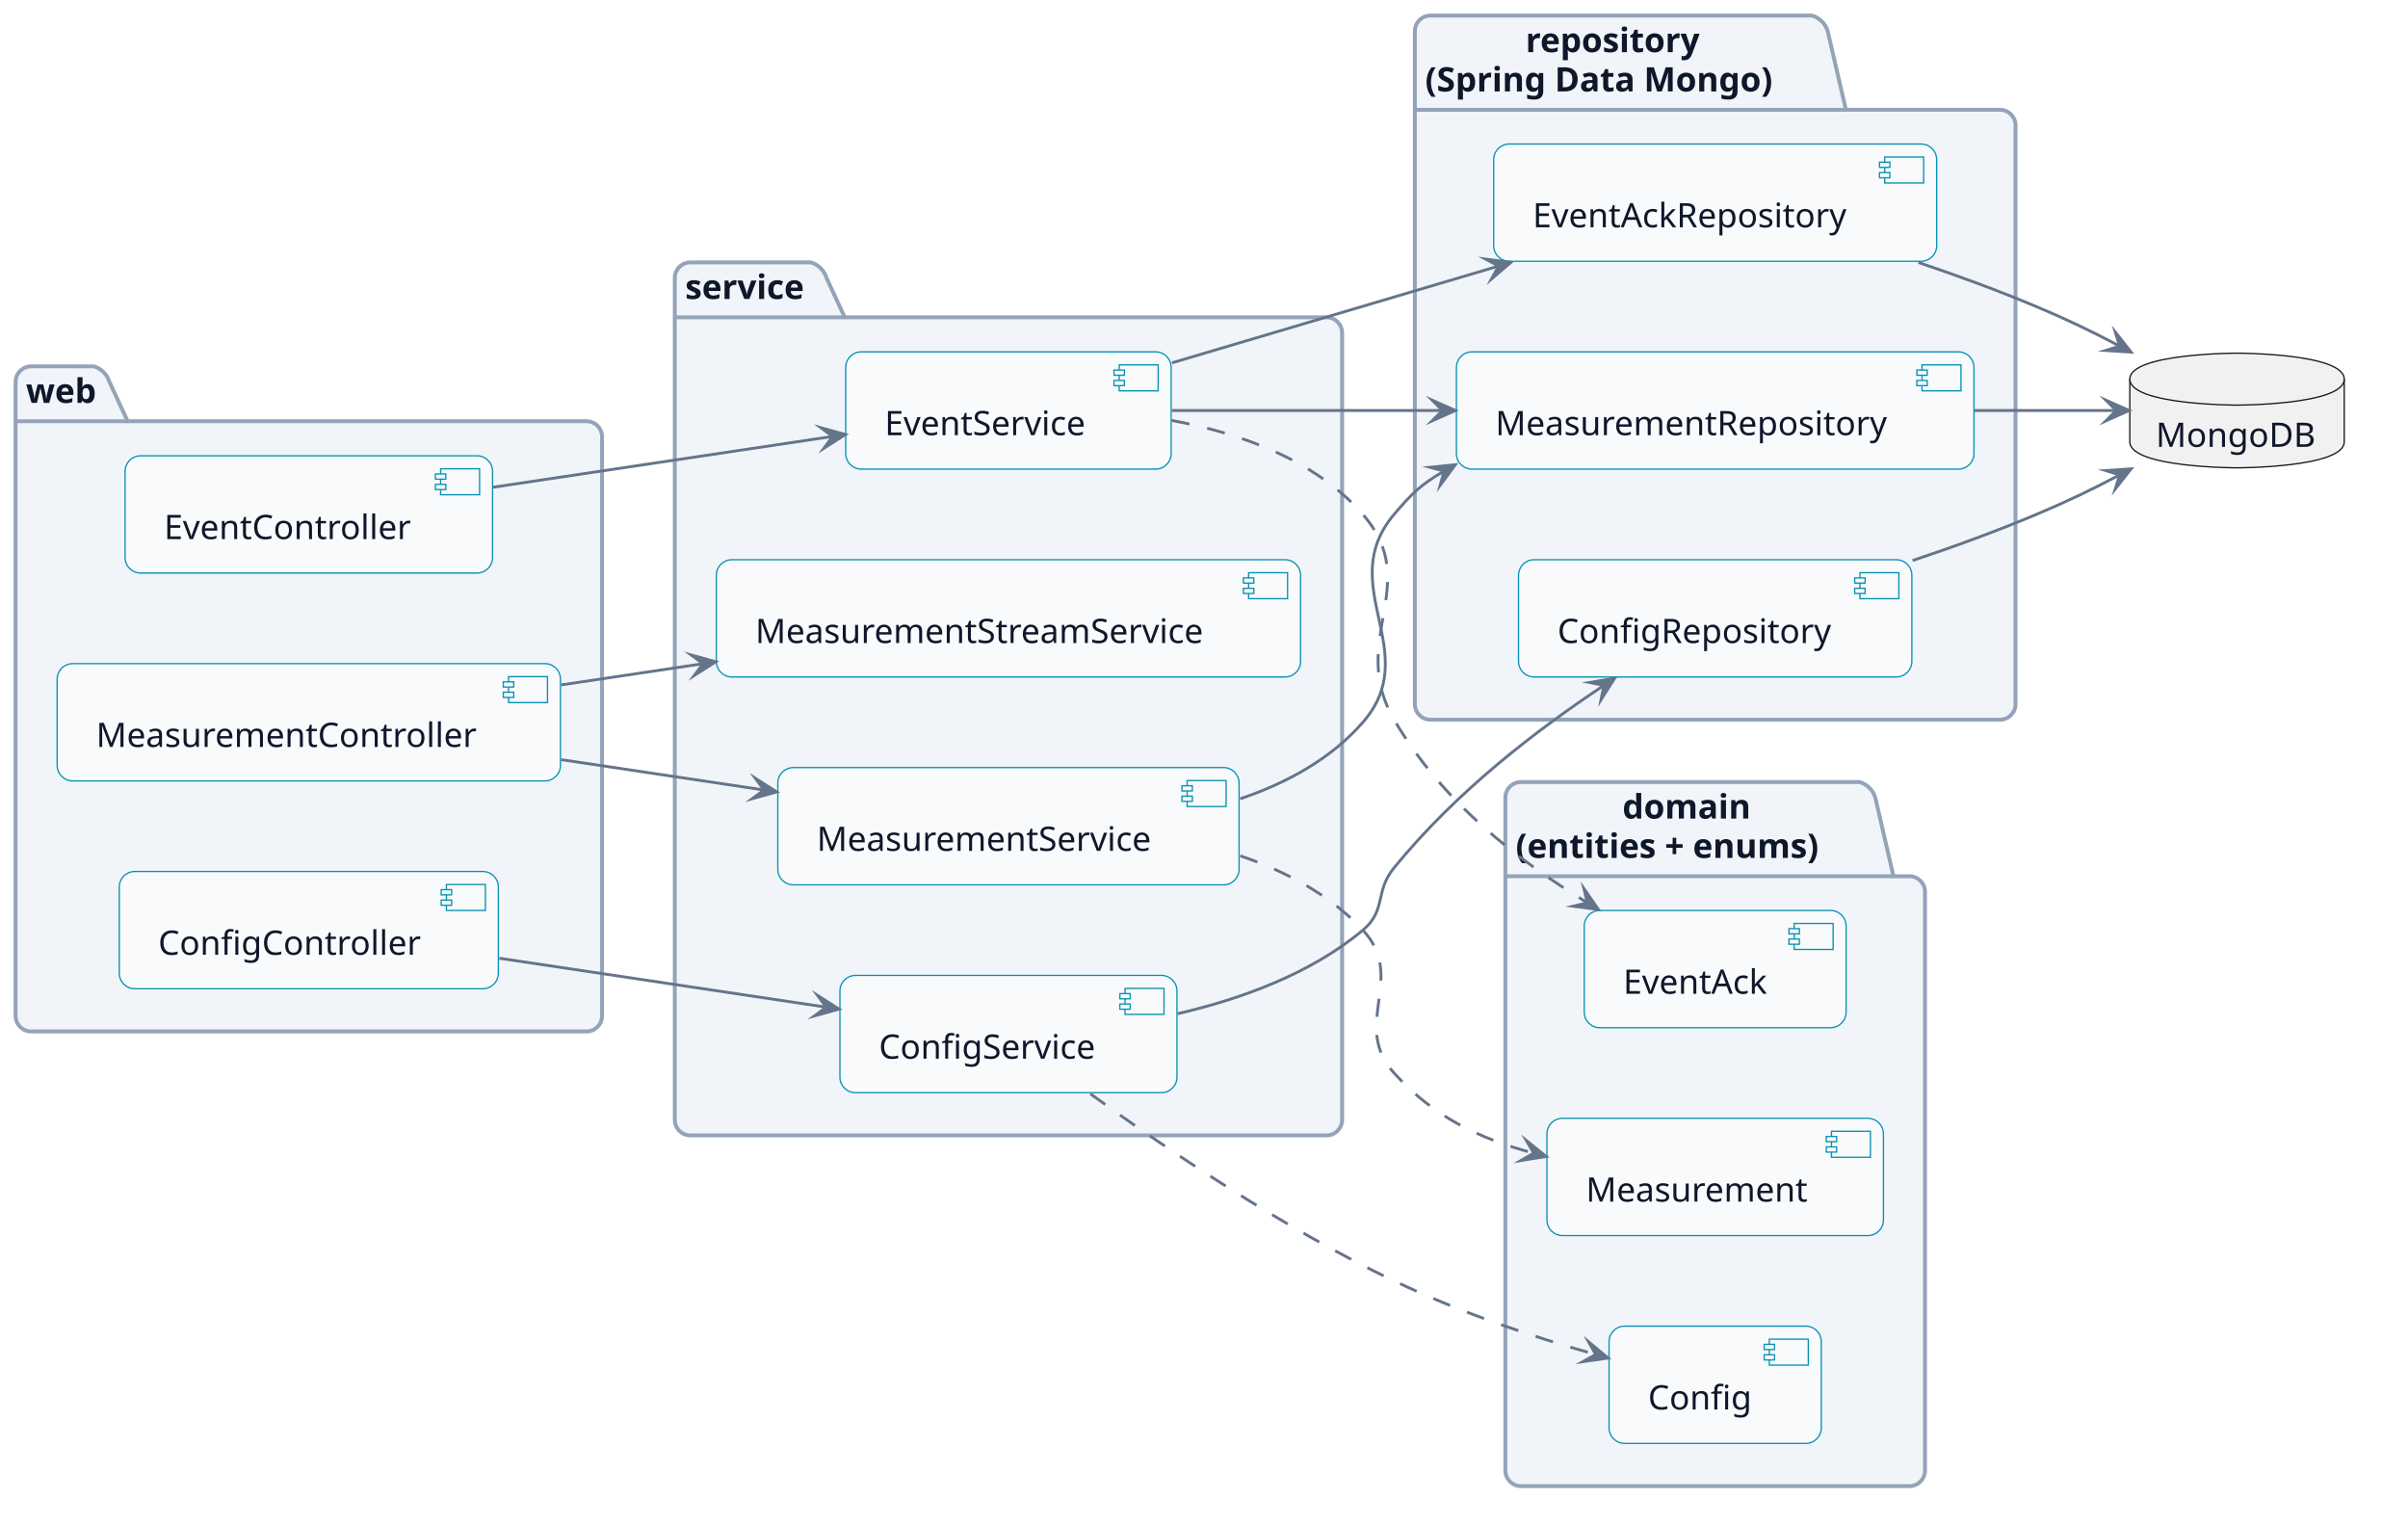
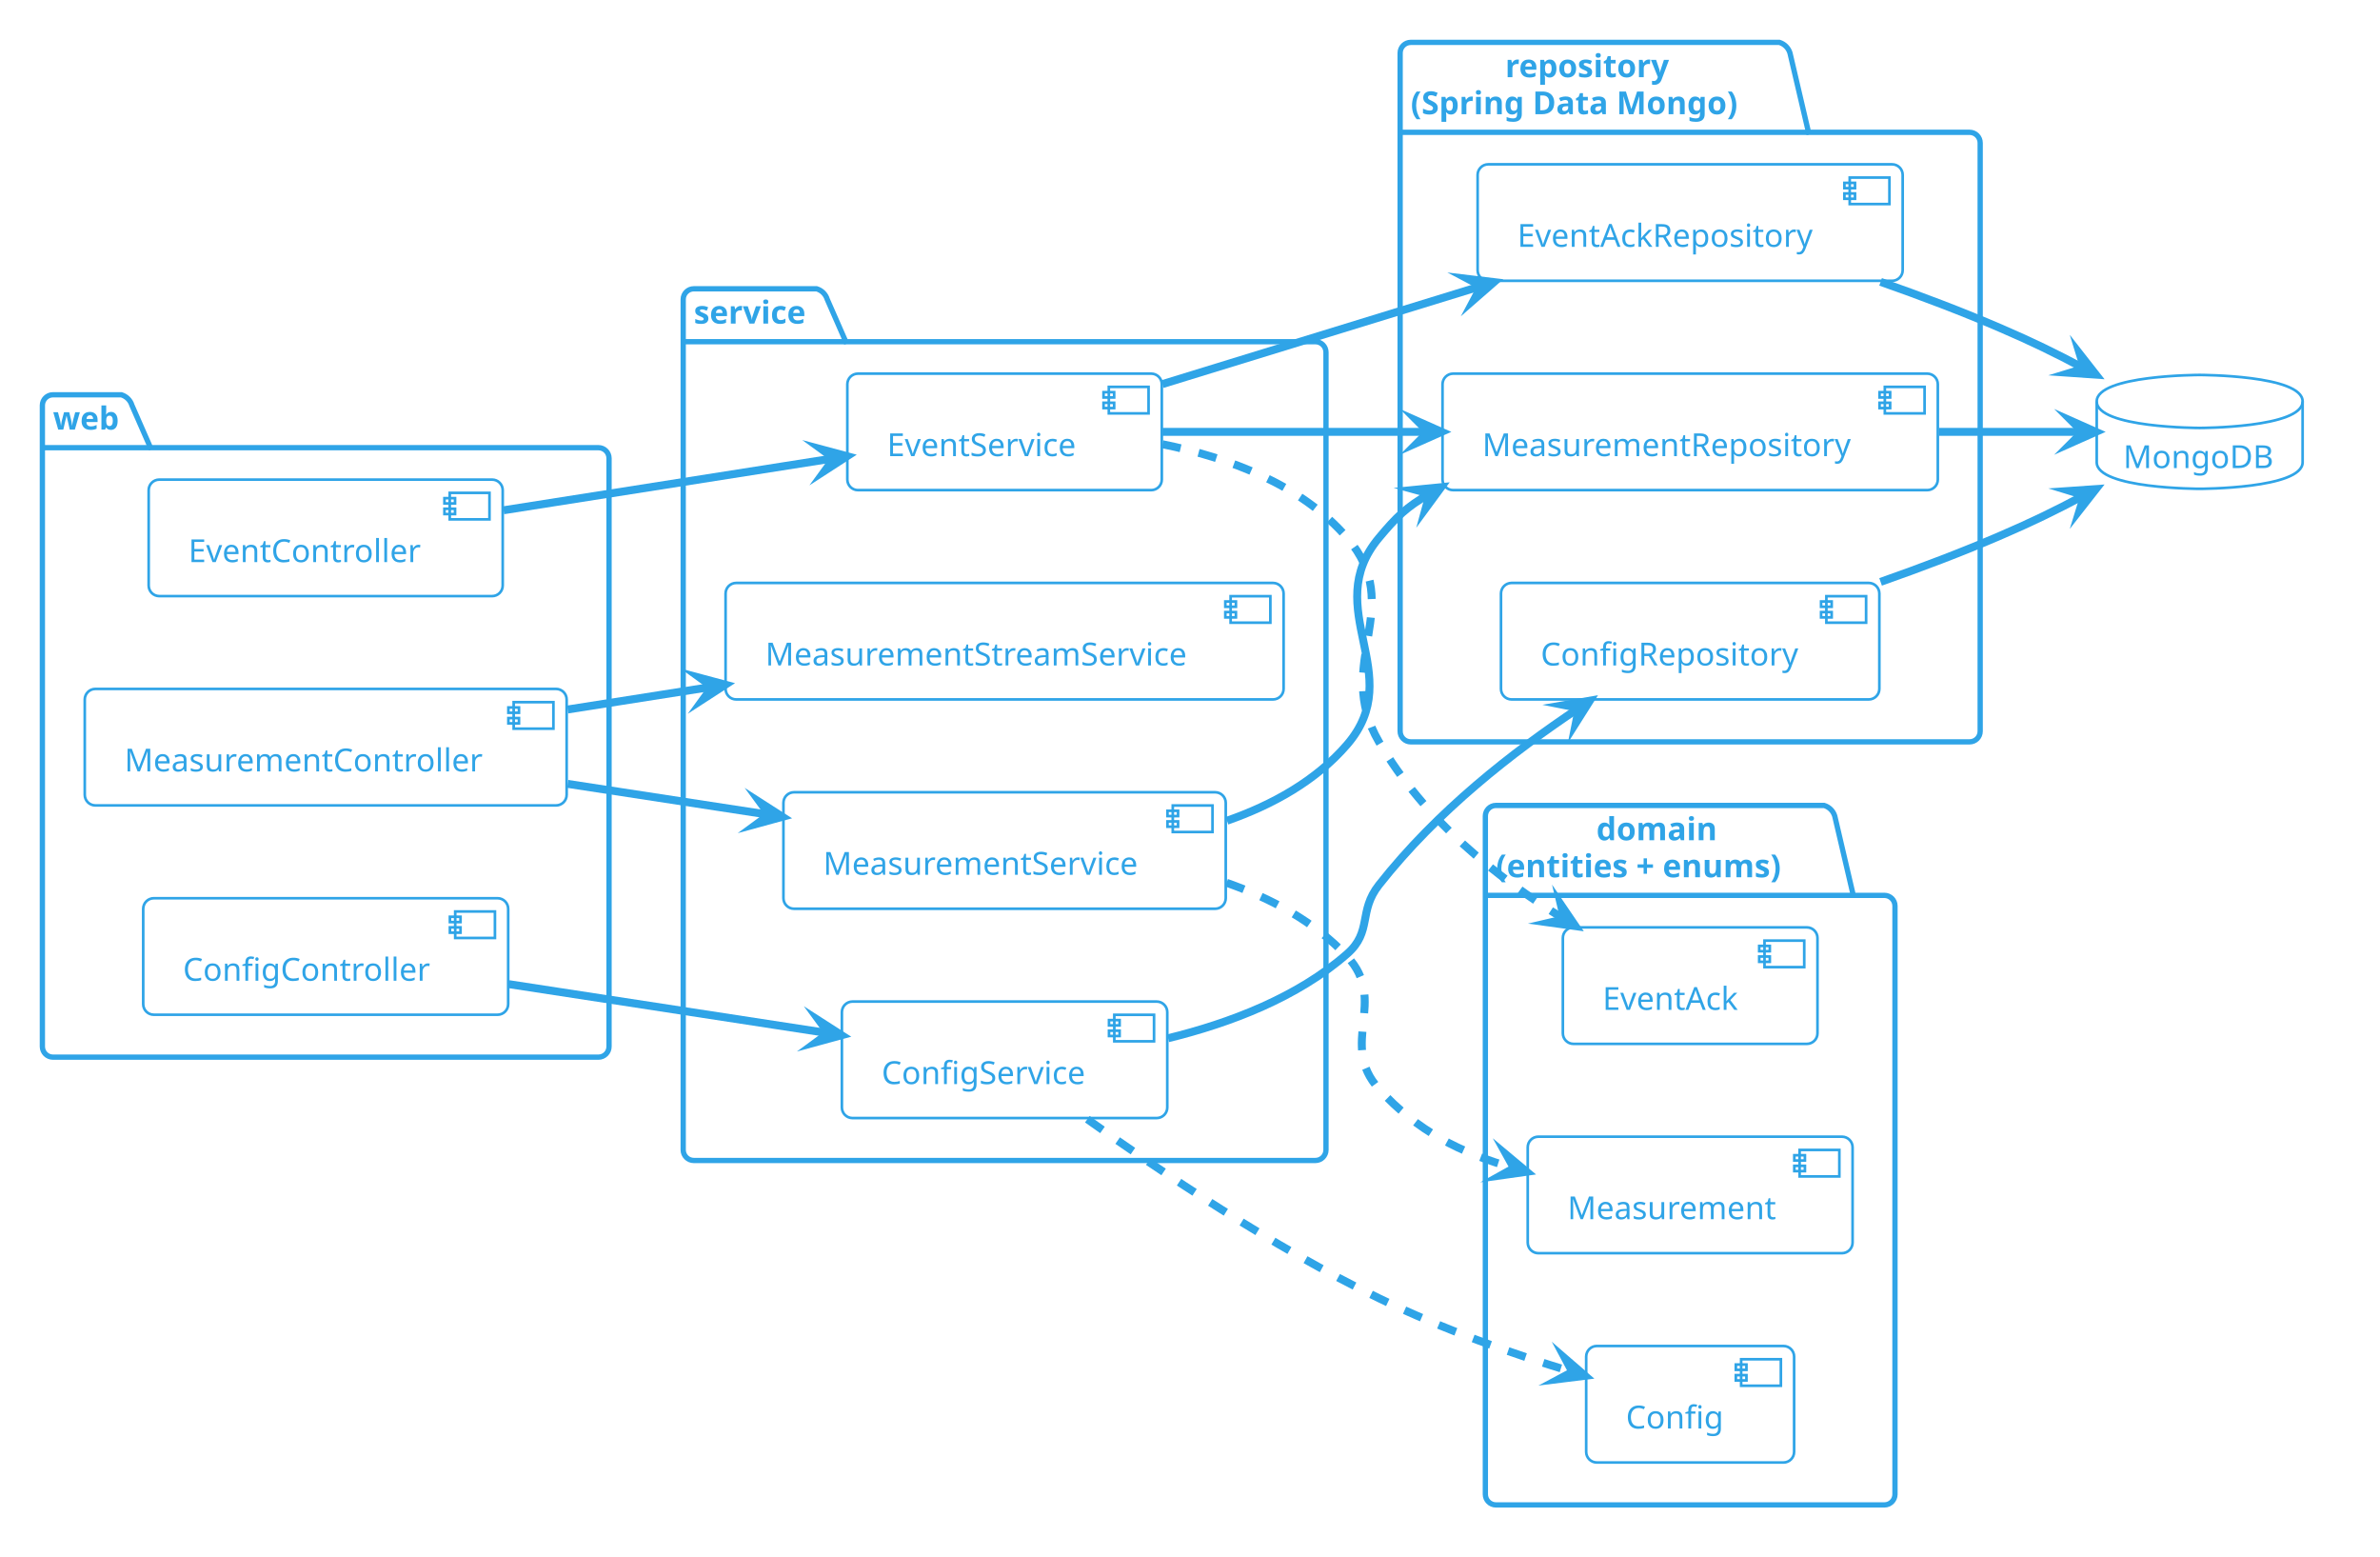
- <svg xmlns="http://www.w3.org/2000/svg" version="1.1" data-diagram-type="DESCRIPTION" style="width:927px;height:587px;background:#FFFFFF;" width="927px" height="587px" viewBox="0 0 927 587" zoomAndPan="magnify" preserveAspectRatio="none" contentStyleType="text/css">
+ <svg xmlns="http://www.w3.org/2000/svg" version="1.1" data-diagram-type="DESCRIPTION" style="width:936px;height:612px;background:#FFFFFF;" width="936.458px" height="612.5px" viewBox="0 0 936 612" zoomAndPan="magnify" preserveAspectRatio="none" contentStyleType="text/css">
  <defs />
  <g>
-     <g class="cluster" data-qualified-name="web" id="ent0001" data-source-line="42">
-       <path d="M12,141 L36.132,141 A9,9 0 0 1 42.132,147 L49.132,162.133 L225.77,162.133 A6,6 0 0 1 231.77,168.133 L231.77,391 A6,6 0 0 1 225.77,397 L12,397 A6,6 0 0 1 6,391 L6,147 A6,6 0 0 1 12,141" style="stroke:#94A3B8;stroke-width:1.5;" fill="#F1F5F9" />
-       <line x1="6" y1="162.133" x2="49.132" y2="162.133" style="stroke:#94A3B8;stroke-width:1.5;" />
-       <text x="10" y="155.067" fill="#0F172A" font-size="13" lengthAdjust="spacing" textLength="30.132" font-weight="700" font-family="sans-serif">web</text>
+     <g class="cluster" data-qualified-name="web" id="ent0001" data-source-line="8">
+       <path d="M20.833,155.208 L47.723,155.208 A6.25,6.25 0 0 1 51.89,159.375 L59.182,176.009 L235.354,176.009 A4.167,4.167 0 0 1 239.521,180.176 L239.521,411.458 A4.167,4.167 0 0 1 235.354,415.625 L20.833,415.625 A4.167,4.167 0 0 1 16.667,411.458 L16.667,159.375 A4.167,4.167 0 0 1 20.833,155.208" style="stroke:#2FA4E7;stroke-width:2.083;" fill="none" />
+       <line x1="16.667" y1="176.009" x2="59.182" y2="176.009" style="stroke:#2FA4E7;stroke-width:2.083;" />
+       <text x="20.833" y="168.894" fill="#2FA4E7" font-size="12.5" lengthAdjust="spacing" textLength="28.973" font-weight="700" font-family="'Verdana'">web</text>
    </g>
-     <g class="cluster" data-qualified-name="service" id="ent0005" data-source-line="47">
-       <path d="M265.77,101 L312.189,101 A9,9 0 0 1 318.189,107 L325.189,122.133 L510.67,122.133 A6,6 0 0 1 516.67,128.133 L516.67,431 A6,6 0 0 1 510.67,437 L265.77,437 A6,6 0 0 1 259.77,431 L259.77,107 A6,6 0 0 1 265.77,101" style="stroke:#94A3B8;stroke-width:1.5;" fill="#F1F5F9" />
-       <line x1="259.77" y1="122.133" x2="325.189" y2="122.133" style="stroke:#94A3B8;stroke-width:1.5;" />
-       <text x="263.77" y="115.067" fill="#0F172A" font-size="13" lengthAdjust="spacing" textLength="52.419" font-weight="700" font-family="sans-serif">service</text>
+     <g class="cluster" data-qualified-name="service" id="ent0005" data-source-line="13">
+       <path d="M272.854,113.542 L321.174,113.542 A6.25,6.25 0 0 1 325.34,117.708 L332.632,134.342 L517.312,134.342 A4.167,4.167 0 0 1 521.479,138.509 L521.479,452.083 A4.167,4.167 0 0 1 517.312,456.25 L272.854,456.25 A4.167,4.167 0 0 1 268.688,452.083 L268.688,117.708 A4.167,4.167 0 0 1 272.854,113.542" style="stroke:#2FA4E7;stroke-width:2.083;" fill="none" />
+       <line x1="268.688" y1="134.342" x2="332.632" y2="134.342" style="stroke:#2FA4E7;stroke-width:2.083;" />
+       <text x="272.854" y="127.228" fill="#2FA4E7" font-size="12.5" lengthAdjust="spacing" textLength="50.403" font-weight="700" font-family="'Verdana'">service</text>
    </g>
-     <g class="cluster" data-qualified-name="repository.n.Spring Data Mongo." id="ent0010" data-source-line="53">
-       <path d="M550.67,6 L697.61,6 A9,9 0 0 1 703.61,12 L710.61,42.266 L769.91,42.266 A6,6 0 0 1 775.91,48.266 L775.91,271 A6,6 0 0 1 769.91,277 L550.67,277 A6,6 0 0 1 544.67,271 L544.67,12 A6,6 0 0 1 550.67,6" style="stroke:#94A3B8;stroke-width:1.5;" fill="#F1F5F9" />
-       <line x1="544.67" y1="42.266" x2="710.61" y2="42.266" style="stroke:#94A3B8;stroke-width:1.5;" />
-       <text x="587.295" y="20.067" fill="#0F172A" font-size="13" lengthAdjust="spacing" textLength="75.689" font-weight="700" font-family="sans-serif">repository</text>
-       <text x="548.67" y="35.2" fill="#0F172A" font-size="13" lengthAdjust="spacing" textLength="152.94" font-weight="700" font-family="sans-serif">(Spring Data Mongo)</text>
+     <g class="cluster" data-qualified-name="repository.n.Spring Data Mongo." id="ent0010" data-source-line="19">
+       <path d="M554.812,16.667 L699.787,16.667 A6.25,6.25 0 0 1 703.954,20.833 L711.246,52.018 L774.594,52.018 A4.167,4.167 0 0 1 778.76,56.185 L778.76,287.5 A4.167,4.167 0 0 1 774.594,291.667 L554.812,291.667 A4.167,4.167 0 0 1 550.646,287.5 L550.646,20.833 A4.167,4.167 0 0 1 554.812,16.667" style="stroke:#2FA4E7;stroke-width:2.083;" fill="none" />
+       <line x1="550.646" y1="52.018" x2="711.246" y2="52.018" style="stroke:#2FA4E7;stroke-width:2.083;" />
+       <text x="591.952" y="30.353" fill="#2FA4E7" font-size="12.5" lengthAdjust="spacing" textLength="72.778" font-weight="700" font-family="'Verdana'">repository</text>
+       <text x="554.812" y="44.904" fill="#2FA4E7" font-size="12.5" lengthAdjust="spacing" textLength="147.058" font-weight="700" font-family="'Verdana'">(Spring Data Mongo)</text>
    </g>
-     <g class="cluster" data-qualified-name="domain.n.entities . enums." id="ent0014" data-source-line="58">
-       <path d="M585.52,301 L715.925,301 A9,9 0 0 1 721.925,307 L728.925,337.266 L735.06,337.266 A6,6 0 0 1 741.06,343.266 L741.06,566 A6,6 0 0 1 735.06,572 L585.52,572 A6,6 0 0 1 579.52,566 L579.52,307 A6,6 0 0 1 585.52,301" style="stroke:#94A3B8;stroke-width:1.5;" fill="#F1F5F9" />
-       <line x1="579.52" y1="337.266" x2="728.925" y2="337.266" style="stroke:#94A3B8;stroke-width:1.5;" />
-       <text x="624.589" y="315.067" fill="#0F172A" font-size="13" lengthAdjust="spacing" textLength="54.266" font-weight="700" font-family="sans-serif">domain</text>
-       <text x="583.52" y="330.2" fill="#0F172A" font-size="13" lengthAdjust="spacing" textLength="136.405" font-weight="700" font-family="sans-serif">(entities + enums)</text>
+     <g class="cluster" data-qualified-name="domain.n.entities . enums." id="ent0014" data-source-line="24">
+       <path d="M588.323,316.667 L717.398,316.667 A6.25,6.25 0 0 1 721.565,320.833 L728.856,352.018 L741.083,352.018 A4.167,4.167 0 0 1 745.25,356.185 L745.25,587.5 A4.167,4.167 0 0 1 741.083,591.667 L588.323,591.667 A4.167,4.167 0 0 1 584.156,587.5 L584.156,320.833 A4.167,4.167 0 0 1 588.323,316.667" style="stroke:#2FA4E7;stroke-width:2.083;" fill="none" />
+       <line x1="584.156" y1="352.018" x2="728.856" y2="352.018" style="stroke:#2FA4E7;stroke-width:2.083;" />
+       <text x="627.813" y="330.353" fill="#2FA4E7" font-size="12.5" lengthAdjust="spacing" textLength="52.179" font-weight="700" font-family="'Verdana'">domain</text>
+       <text x="588.323" y="344.904" fill="#2FA4E7" font-size="12.5" lengthAdjust="spacing" textLength="131.158" font-weight="700" font-family="'Verdana'">(entities + enums)</text>
    </g>
-     <g class="entity" data-qualified-name="web.CC" id="ent0002" data-source-line="43">
-       <rect x="45.91" y="335.43" width="145.942" height="45.133" fill="#F8FAFC" style="stroke:#0891B2;stroke-width:0.5;" rx="6" ry="6" />
-       <rect x="171.852" y="340.43" width="15" height="10" fill="#F8FAFC" style="stroke:#0891B2;stroke-width:0.5;" />
-       <rect x="169.852" y="342.43" width="4" height="2" fill="#F8FAFC" style="stroke:#0891B2;stroke-width:0.5;" />
-       <rect x="169.852" y="346.43" width="4" height="2" fill="#F8FAFC" style="stroke:#0891B2;stroke-width:0.5;" />
-       <text x="60.91" y="367.497" fill="#0F172A" font-size="13" lengthAdjust="spacing" textLength="105.942" font-family="sans-serif">ConfigController</text>
+     <g class="entity" data-qualified-name="web.CC" id="ent0002" data-source-line="9">
+       <rect x="56.323" y="353.146" width="143.534" height="45.801" fill="none" style="stroke:#2FA4E7;stroke-width:1.042;" rx="4.167" ry="4.167" />
+       <rect x="179.024" y="358.354" width="15.625" height="10.417" fill="none" style="stroke:#2FA4E7;stroke-width:1.042;" />
+       <rect x="176.941" y="360.438" width="4.167" height="2.083" fill="none" style="stroke:#2FA4E7;stroke-width:1.042;" />
+       <rect x="176.941" y="364.604" width="4.167" height="2.083" fill="none" style="stroke:#2FA4E7;stroke-width:1.042;" />
+       <text x="71.948" y="385.582" fill="#2FA4E7" font-size="12.5" lengthAdjust="spacing" textLength="101.868" font-family="'Verdana'">ConfigController</text>
    </g>
-     <g class="entity" data-qualified-name="web.MC" id="ent0003" data-source-line="44">
-       <rect x="22" y="255.43" width="193.766" height="45.133" fill="#F8FAFC" style="stroke:#0891B2;stroke-width:0.5;" rx="6" ry="6" />
-       <rect x="195.766" y="260.43" width="15" height="10" fill="#F8FAFC" style="stroke:#0891B2;stroke-width:0.5;" />
-       <rect x="193.766" y="262.43" width="4" height="2" fill="#F8FAFC" style="stroke:#0891B2;stroke-width:0.5;" />
-       <rect x="193.766" y="266.43" width="4" height="2" fill="#F8FAFC" style="stroke:#0891B2;stroke-width:0.5;" />
-       <text x="37" y="287.497" fill="#0F172A" font-size="13" lengthAdjust="spacing" textLength="153.766" font-family="sans-serif">MeasurementController</text>
+     <g class="entity" data-qualified-name="web.MC" id="ent0003" data-source-line="10">
+       <rect x="33.333" y="270.854" width="189.518" height="45.801" fill="none" style="stroke:#2FA4E7;stroke-width:1.042;" rx="4.167" ry="4.167" />
+       <rect x="202.018" y="276.062" width="15.625" height="10.417" fill="none" style="stroke:#2FA4E7;stroke-width:1.042;" />
+       <rect x="199.935" y="278.146" width="4.167" height="2.083" fill="none" style="stroke:#2FA4E7;stroke-width:1.042;" />
+       <rect x="199.935" y="282.312" width="4.167" height="2.083" fill="none" style="stroke:#2FA4E7;stroke-width:1.042;" />
+       <text x="48.958" y="303.29" fill="#2FA4E7" font-size="12.5" lengthAdjust="spacing" textLength="147.852" font-family="'Verdana'">MeasurementController</text>
    </g>
-     <g class="entity" data-qualified-name="web.EC" id="ent0004" data-source-line="45">
-       <rect x="48.15" y="175.43" width="141.474" height="45.133" fill="#F8FAFC" style="stroke:#0891B2;stroke-width:0.5;" rx="6" ry="6" />
-       <rect x="169.624" y="180.43" width="15" height="10" fill="#F8FAFC" style="stroke:#0891B2;stroke-width:0.5;" />
-       <rect x="167.624" y="182.43" width="4" height="2" fill="#F8FAFC" style="stroke:#0891B2;stroke-width:0.5;" />
-       <rect x="167.624" y="186.43" width="4" height="2" fill="#F8FAFC" style="stroke:#0891B2;stroke-width:0.5;" />
-       <text x="63.15" y="207.497" fill="#0F172A" font-size="13" lengthAdjust="spacing" textLength="101.474" font-family="sans-serif">EventController</text>
+     <g class="entity" data-qualified-name="web.EC" id="ent0004" data-source-line="11">
+       <rect x="58.469" y="188.562" width="139.238" height="45.801" fill="none" style="stroke:#2FA4E7;stroke-width:1.042;" rx="4.167" ry="4.167" />
+       <rect x="176.873" y="193.771" width="15.625" height="10.417" fill="none" style="stroke:#2FA4E7;stroke-width:1.042;" />
+       <rect x="174.79" y="195.854" width="4.167" height="2.083" fill="none" style="stroke:#2FA4E7;stroke-width:1.042;" />
+       <rect x="174.79" y="200.021" width="4.167" height="2.083" fill="none" style="stroke:#2FA4E7;stroke-width:1.042;" />
+       <text x="74.094" y="220.999" fill="#2FA4E7" font-size="12.5" lengthAdjust="spacing" textLength="97.571" font-family="'Verdana'">EventController</text>
    </g>
-     <g class="entity" data-qualified-name="service.CS" id="ent0006" data-source-line="48">
-       <rect x="323.34" y="375.43" width="129.756" height="45.133" fill="#F8FAFC" style="stroke:#0891B2;stroke-width:0.5;" rx="6" ry="6" />
-       <rect x="433.096" y="380.43" width="15" height="10" fill="#F8FAFC" style="stroke:#0891B2;stroke-width:0.5;" />
-       <rect x="431.096" y="382.43" width="4" height="2" fill="#F8FAFC" style="stroke:#0891B2;stroke-width:0.5;" />
-       <rect x="431.096" y="386.43" width="4" height="2" fill="#F8FAFC" style="stroke:#0891B2;stroke-width:0.5;" />
-       <text x="338.34" y="407.497" fill="#0F172A" font-size="13" lengthAdjust="spacing" textLength="89.756" font-family="sans-serif">ConfigService</text>
+     <g class="entity" data-qualified-name="service.CS" id="ent0006" data-source-line="14">
+       <rect x="331.094" y="393.771" width="127.97" height="45.801" fill="none" style="stroke:#2FA4E7;stroke-width:1.042;" rx="4.167" ry="4.167" />
+       <rect x="438.231" y="398.979" width="15.625" height="10.417" fill="none" style="stroke:#2FA4E7;stroke-width:1.042;" />
+       <rect x="436.147" y="401.062" width="4.167" height="2.083" fill="none" style="stroke:#2FA4E7;stroke-width:1.042;" />
+       <rect x="436.147" y="405.229" width="4.167" height="2.083" fill="none" style="stroke:#2FA4E7;stroke-width:1.042;" />
+       <text x="346.719" y="426.207" fill="#2FA4E7" font-size="12.5" lengthAdjust="spacing" textLength="86.304" font-family="'Verdana'">ConfigService</text>
    </g>
-     <g class="entity" data-qualified-name="service.MS" id="ent0007" data-source-line="49">
-       <rect x="299.43" y="295.43" width="177.579" height="45.133" fill="#F8FAFC" style="stroke:#0891B2;stroke-width:0.5;" rx="6" ry="6" />
-       <rect x="457.009" y="300.43" width="15" height="10" fill="#F8FAFC" style="stroke:#0891B2;stroke-width:0.5;" />
-       <rect x="455.009" y="302.43" width="4" height="2" fill="#F8FAFC" style="stroke:#0891B2;stroke-width:0.5;" />
-       <rect x="455.009" y="306.43" width="4" height="2" fill="#F8FAFC" style="stroke:#0891B2;stroke-width:0.5;" />
-       <text x="314.43" y="327.497" fill="#0F172A" font-size="13" lengthAdjust="spacing" textLength="137.579" font-family="sans-serif">MeasurementService</text>
+     <g class="entity" data-qualified-name="service.MS" id="ent0007" data-source-line="15">
+       <rect x="308.104" y="311.479" width="173.954" height="45.801" fill="none" style="stroke:#2FA4E7;stroke-width:1.042;" rx="4.167" ry="4.167" />
+       <rect x="461.225" y="316.688" width="15.625" height="10.417" fill="none" style="stroke:#2FA4E7;stroke-width:1.042;" />
+       <rect x="459.142" y="318.771" width="4.167" height="2.083" fill="none" style="stroke:#2FA4E7;stroke-width:1.042;" />
+       <rect x="459.142" y="322.938" width="4.167" height="2.083" fill="none" style="stroke:#2FA4E7;stroke-width:1.042;" />
+       <text x="323.729" y="343.915" fill="#2FA4E7" font-size="12.5" lengthAdjust="spacing" textLength="132.288" font-family="'Verdana'">MeasurementService</text>
    </g>
-     <g class="entity" data-qualified-name="service.ES" id="ent0008" data-source-line="50">
-       <rect x="325.57" y="135.43" width="125.287" height="45.133" fill="#F8FAFC" style="stroke:#0891B2;stroke-width:0.5;" rx="6" ry="6" />
-       <rect x="430.857" y="140.43" width="15" height="10" fill="#F8FAFC" style="stroke:#0891B2;stroke-width:0.5;" />
-       <rect x="428.857" y="142.43" width="4" height="2" fill="#F8FAFC" style="stroke:#0891B2;stroke-width:0.5;" />
-       <rect x="428.857" y="146.43" width="4" height="2" fill="#F8FAFC" style="stroke:#0891B2;stroke-width:0.5;" />
-       <text x="340.57" y="167.497" fill="#0F172A" font-size="13" lengthAdjust="spacing" textLength="85.287" font-family="sans-serif">EventService</text>
+     <g class="entity" data-qualified-name="service.ES" id="ent0008" data-source-line="16">
+       <rect x="333.24" y="146.896" width="123.674" height="45.801" fill="none" style="stroke:#2FA4E7;stroke-width:1.042;" rx="4.167" ry="4.167" />
+       <rect x="436.08" y="152.104" width="15.625" height="10.417" fill="none" style="stroke:#2FA4E7;stroke-width:1.042;" />
+       <rect x="433.996" y="154.188" width="4.167" height="2.083" fill="none" style="stroke:#2FA4E7;stroke-width:1.042;" />
+       <rect x="433.996" y="158.354" width="4.167" height="2.083" fill="none" style="stroke:#2FA4E7;stroke-width:1.042;" />
+       <text x="348.865" y="179.332" fill="#2FA4E7" font-size="12.5" lengthAdjust="spacing" textLength="82.007" font-family="'Verdana'">EventService</text>
    </g>
-     <g class="entity" data-qualified-name="service.SS" id="ent0009" data-source-line="51">
-       <rect x="275.77" y="215.43" width="224.901" height="45.133" fill="#F8FAFC" style="stroke:#0891B2;stroke-width:0.5;" rx="6" ry="6" />
-       <rect x="480.671" y="220.43" width="15" height="10" fill="#F8FAFC" style="stroke:#0891B2;stroke-width:0.5;" />
-       <rect x="478.671" y="222.43" width="4" height="2" fill="#F8FAFC" style="stroke:#0891B2;stroke-width:0.5;" />
-       <rect x="478.671" y="226.43" width="4" height="2" fill="#F8FAFC" style="stroke:#0891B2;stroke-width:0.5;" />
-       <text x="290.77" y="247.497" fill="#0F172A" font-size="13" lengthAdjust="spacing" textLength="184.901" font-family="sans-serif">MeasurementStreamService</text>
+     <g class="entity" data-qualified-name="service.SS" id="ent0009" data-source-line="17">
+       <rect x="285.354" y="229.188" width="219.456" height="45.801" fill="none" style="stroke:#2FA4E7;stroke-width:1.042;" rx="4.167" ry="4.167" />
+       <rect x="483.977" y="234.396" width="15.625" height="10.417" fill="none" style="stroke:#2FA4E7;stroke-width:1.042;" />
+       <rect x="481.894" y="236.479" width="4.167" height="2.083" fill="none" style="stroke:#2FA4E7;stroke-width:1.042;" />
+       <rect x="481.894" y="240.646" width="4.167" height="2.083" fill="none" style="stroke:#2FA4E7;stroke-width:1.042;" />
+       <text x="300.979" y="261.624" fill="#2FA4E7" font-size="12.5" lengthAdjust="spacing" textLength="177.789" font-family="'Verdana'">MeasurementStreamService</text>
    </g>
-     <g class="entity" data-qualified-name="repository.n.Spring Data Mongo..CR" id="ent0011" data-source-line="54">
-       <rect x="584.58" y="215.43" width="151.42" height="45.133" fill="#F8FAFC" style="stroke:#0891B2;stroke-width:0.5;" rx="6" ry="6" />
-       <rect x="716" y="220.43" width="15" height="10" fill="#F8FAFC" style="stroke:#0891B2;stroke-width:0.5;" />
-       <rect x="714" y="222.43" width="4" height="2" fill="#F8FAFC" style="stroke:#0891B2;stroke-width:0.5;" />
-       <rect x="714" y="226.43" width="4" height="2" fill="#F8FAFC" style="stroke:#0891B2;stroke-width:0.5;" />
-       <text x="599.58" y="247.497" fill="#0F172A" font-size="13" lengthAdjust="spacing" textLength="111.42" font-family="sans-serif">ConfigRepository</text>
+     <g class="entity" data-qualified-name="repository.n.Spring Data Mongo..CR" id="ent0011" data-source-line="20">
+       <rect x="590.302" y="229.188" width="148.802" height="45.801" fill="none" style="stroke:#2FA4E7;stroke-width:1.042;" rx="4.167" ry="4.167" />
+       <rect x="718.27" y="234.396" width="15.625" height="10.417" fill="none" style="stroke:#2FA4E7;stroke-width:1.042;" />
+       <rect x="716.187" y="236.479" width="4.167" height="2.083" fill="none" style="stroke:#2FA4E7;stroke-width:1.042;" />
+       <rect x="716.187" y="240.646" width="4.167" height="2.083" fill="none" style="stroke:#2FA4E7;stroke-width:1.042;" />
+       <text x="605.927" y="261.624" fill="#2FA4E7" font-size="12.5" lengthAdjust="spacing" textLength="107.135" font-family="'Verdana'">ConfigRepository</text>
    </g>
-     <g class="entity" data-qualified-name="repository.n.Spring Data Mongo..MR" id="ent0012" data-source-line="55">
-       <rect x="560.67" y="135.43" width="199.244" height="45.133" fill="#F8FAFC" style="stroke:#0891B2;stroke-width:0.5;" rx="6" ry="6" />
-       <rect x="739.914" y="140.43" width="15" height="10" fill="#F8FAFC" style="stroke:#0891B2;stroke-width:0.5;" />
-       <rect x="737.914" y="142.43" width="4" height="2" fill="#F8FAFC" style="stroke:#0891B2;stroke-width:0.5;" />
-       <rect x="737.914" y="146.43" width="4" height="2" fill="#F8FAFC" style="stroke:#0891B2;stroke-width:0.5;" />
-       <text x="575.67" y="167.497" fill="#0F172A" font-size="13" lengthAdjust="spacing" textLength="159.244" font-family="sans-serif">MeasurementRepository</text>
+     <g class="entity" data-qualified-name="repository.n.Spring Data Mongo..MR" id="ent0012" data-source-line="21">
+       <rect x="567.312" y="146.896" width="194.786" height="45.801" fill="none" style="stroke:#2FA4E7;stroke-width:1.042;" rx="4.167" ry="4.167" />
+       <rect x="741.265" y="152.104" width="15.625" height="10.417" fill="none" style="stroke:#2FA4E7;stroke-width:1.042;" />
+       <rect x="739.181" y="154.188" width="4.167" height="2.083" fill="none" style="stroke:#2FA4E7;stroke-width:1.042;" />
+       <rect x="739.181" y="158.354" width="4.167" height="2.083" fill="none" style="stroke:#2FA4E7;stroke-width:1.042;" />
+       <text x="582.938" y="179.332" fill="#2FA4E7" font-size="12.5" lengthAdjust="spacing" textLength="153.119" font-family="'Verdana'">MeasurementRepository</text>
    </g>
-     <g class="entity" data-qualified-name="repository.n.Spring Data Mongo..AR" id="ent0013" data-source-line="56">
-       <rect x="575.03" y="55.43" width="170.52" height="45.133" fill="#F8FAFC" style="stroke:#0891B2;stroke-width:0.5;" rx="6" ry="6" />
-       <rect x="725.551" y="60.43" width="15" height="10" fill="#F8FAFC" style="stroke:#0891B2;stroke-width:0.5;" />
-       <rect x="723.551" y="62.43" width="4" height="2" fill="#F8FAFC" style="stroke:#0891B2;stroke-width:0.5;" />
-       <rect x="723.551" y="66.43" width="4" height="2" fill="#F8FAFC" style="stroke:#0891B2;stroke-width:0.5;" />
-       <text x="590.03" y="87.497" fill="#0F172A" font-size="13" lengthAdjust="spacing" textLength="130.52" font-family="sans-serif">EventAckRepository</text>
+     <g class="entity" data-qualified-name="repository.n.Spring Data Mongo..AR" id="ent0013" data-source-line="22">
+       <rect x="581.115" y="64.604" width="167.167" height="45.801" fill="none" style="stroke:#2FA4E7;stroke-width:1.042;" rx="4.167" ry="4.167" />
+       <rect x="727.448" y="69.812" width="15.625" height="10.417" fill="none" style="stroke:#2FA4E7;stroke-width:1.042;" />
+       <rect x="725.365" y="71.896" width="4.167" height="2.083" fill="none" style="stroke:#2FA4E7;stroke-width:1.042;" />
+       <rect x="725.365" y="76.062" width="4.167" height="2.083" fill="none" style="stroke:#2FA4E7;stroke-width:1.042;" />
+       <text x="596.74" y="97.04" fill="#2FA4E7" font-size="12.5" lengthAdjust="spacing" textLength="125.501" font-family="'Verdana'">EventAckRepository</text>
    </g>
-     <g class="entity" data-qualified-name="domain.n.entities . enums..Cf" id="ent0015" data-source-line="59">
-       <rect x="619.43" y="510.43" width="81.71" height="45.133" fill="#F8FAFC" style="stroke:#0891B2;stroke-width:0.5;" rx="6" ry="6" />
-       <rect x="681.14" y="515.43" width="15" height="10" fill="#F8FAFC" style="stroke:#0891B2;stroke-width:0.5;" />
-       <rect x="679.14" y="517.43" width="4" height="2" fill="#F8FAFC" style="stroke:#0891B2;stroke-width:0.5;" />
-       <rect x="679.14" y="521.43" width="4" height="2" fill="#F8FAFC" style="stroke:#0891B2;stroke-width:0.5;" />
-       <text x="634.43" y="542.497" fill="#0F172A" font-size="13" lengthAdjust="spacing" textLength="41.71" font-family="sans-serif">Config</text>
+     <g class="entity" data-qualified-name="domain.n.entities . enums..Cf" id="ent0015" data-source-line="25">
+       <rect x="623.812" y="529.188" width="81.773" height="45.801" fill="none" style="stroke:#2FA4E7;stroke-width:1.042;" rx="4.167" ry="4.167" />
+       <rect x="684.752" y="534.396" width="15.625" height="10.417" fill="none" style="stroke:#2FA4E7;stroke-width:1.042;" />
+       <rect x="682.669" y="536.479" width="4.167" height="2.083" fill="none" style="stroke:#2FA4E7;stroke-width:1.042;" />
+       <rect x="682.669" y="540.646" width="4.167" height="2.083" fill="none" style="stroke:#2FA4E7;stroke-width:1.042;" />
+       <text x="639.438" y="561.624" fill="#2FA4E7" font-size="12.5" lengthAdjust="spacing" textLength="40.106" font-family="'Verdana'">Config</text>
    </g>
-     <g class="entity" data-qualified-name="domain.n.entities . enums..Me" id="ent0016" data-source-line="60">
-       <rect x="595.52" y="430.43" width="129.534" height="45.133" fill="#F8FAFC" style="stroke:#0891B2;stroke-width:0.5;" rx="6" ry="6" />
-       <rect x="705.054" y="435.43" width="15" height="10" fill="#F8FAFC" style="stroke:#0891B2;stroke-width:0.5;" />
-       <rect x="703.054" y="437.43" width="4" height="2" fill="#F8FAFC" style="stroke:#0891B2;stroke-width:0.5;" />
-       <rect x="703.054" y="441.43" width="4" height="2" fill="#F8FAFC" style="stroke:#0891B2;stroke-width:0.5;" />
-       <text x="610.52" y="462.497" fill="#0F172A" font-size="13" lengthAdjust="spacing" textLength="89.534" font-family="sans-serif">Measurement</text>
+     <g class="entity" data-qualified-name="domain.n.entities . enums..Me" id="ent0016" data-source-line="26">
+       <rect x="600.823" y="446.896" width="127.757" height="45.801" fill="none" style="stroke:#2FA4E7;stroke-width:1.042;" rx="4.167" ry="4.167" />
+       <rect x="707.746" y="452.104" width="15.625" height="10.417" fill="none" style="stroke:#2FA4E7;stroke-width:1.042;" />
+       <rect x="705.663" y="454.188" width="4.167" height="2.083" fill="none" style="stroke:#2FA4E7;stroke-width:1.042;" />
+       <rect x="705.663" y="458.354" width="4.167" height="2.083" fill="none" style="stroke:#2FA4E7;stroke-width:1.042;" />
+       <text x="616.448" y="479.332" fill="#2FA4E7" font-size="12.5" lengthAdjust="spacing" textLength="86.09" font-family="'Verdana'">Measurement</text>
    </g>
-     <g class="entity" data-qualified-name="domain.n.entities . enums..Ea" id="ent0017" data-source-line="61">
-       <rect x="609.88" y="350.43" width="100.811" height="45.133" fill="#F8FAFC" style="stroke:#0891B2;stroke-width:0.5;" rx="6" ry="6" />
-       <rect x="690.691" y="355.43" width="15" height="10" fill="#F8FAFC" style="stroke:#0891B2;stroke-width:0.5;" />
-       <rect x="688.691" y="357.43" width="4" height="2" fill="#F8FAFC" style="stroke:#0891B2;stroke-width:0.5;" />
-       <rect x="688.691" y="361.43" width="4" height="2" fill="#F8FAFC" style="stroke:#0891B2;stroke-width:0.5;" />
-       <text x="624.88" y="382.497" fill="#0F172A" font-size="13" lengthAdjust="spacing" textLength="60.81" font-family="sans-serif">EventAck</text>
+     <g class="entity" data-qualified-name="domain.n.entities . enums..Ea" id="ent0017" data-source-line="27">
+       <rect x="614.635" y="364.604" width="100.138" height="45.801" fill="none" style="stroke:#2FA4E7;stroke-width:1.042;" rx="4.167" ry="4.167" />
+       <rect x="693.94" y="369.812" width="15.625" height="10.417" fill="none" style="stroke:#2FA4E7;stroke-width:1.042;" />
+       <rect x="691.857" y="371.896" width="4.167" height="2.083" fill="none" style="stroke:#2FA4E7;stroke-width:1.042;" />
+       <rect x="691.857" y="376.062" width="4.167" height="2.083" fill="none" style="stroke:#2FA4E7;stroke-width:1.042;" />
+       <text x="630.26" y="397.04" fill="#2FA4E7" font-size="12.5" lengthAdjust="spacing" textLength="58.472" font-family="'Verdana'">EventAck</text>
    </g>
-     <g class="entity" data-qualified-name="DB" id="ent0018" data-source-line="63">
-       <path d="M819.91,145.93 C819.91,135.93 861.182,135.93 861.182,135.93 C861.182,135.93 902.453,135.93 902.453,145.93 L902.453,170.063 C902.453,180.063 861.182,180.063 861.182,180.063 C861.182,180.063 819.91,180.063 819.91,170.063 L819.91,145.93" style="stroke:#181818;stroke-width:0.5;" fill="#F1F1F1" />
-       <path d="M819.91,145.93 C819.91,155.93 861.182,155.93 861.182,155.93 C861.182,155.93 902.453,155.93 902.453,145.93" style="stroke:#181818;stroke-width:0.5;" fill="none" />
-       <text x="829.91" y="171.997" fill="#0F172A" font-size="13" lengthAdjust="spacing" textLength="62.544" font-family="sans-serif">MongoDB</text>
+     <g class="entity" data-qualified-name="DB" id="ent0018" data-source-line="29">
+       <path d="M824.594,157.833 C824.594,147.417 865.079,147.417 865.079,147.417 C865.079,147.417 905.565,147.417 905.565,157.833 L905.565,181.759 C905.565,192.176 865.079,192.176 865.079,192.176 C865.079,192.176 824.594,192.176 824.594,181.759 L824.594,157.833" style="stroke:#2FA4E7;stroke-width:1.042;" fill="none" />
+       <path d="M824.594,157.833 C824.594,168.25 865.079,168.25 865.079,168.25 C865.079,168.25 905.565,168.25 905.565,157.833" style="stroke:#2FA4E7;stroke-width:1.042;" fill="none" />
+       <text x="835.01" y="184.019" fill="#2FA4E7" font-size="12.5" lengthAdjust="spacing" textLength="60.138" font-family="'Verdana'">MongoDB</text>
    </g>
-     <g class="link" data-entity-1="ent0002" data-entity-2="ent0006" id="lnk19" data-source-line="65" data-link-type="dependency">
-       <path d="M192.23,368.82 C233.05,374.93 278.675,381.76 318.075,387.659" style="stroke:#64748B;stroke-width:1.1;" fill="none" id="CC-to-CS" />
-       <polygon points="323.02,388.4,314.712,383.111,318.075,387.659,313.527,391.023,323.02,388.4" fill="#64748B" style="stroke:#64748B;stroke-width:1.1;stroke-linejoin:miter;stroke-miterlimit:10;" />
+     <g class="link" data-entity-1="ent0002" data-entity-2="ent0006" id="lnk19" data-source-line="31" data-link-type="dependency">
+       <path d="M200.125,386.927 C240.885,393.177 286.487,400.168 325.842,406.21" style="stroke:#2FA4E7;stroke-width:3.125;" fill="none" id="CC-to-CS" />
+       <polygon points="330.99,407,322.355,401.459,325.842,406.21,321.091,409.696,330.99,407" fill="#2FA4E7" style="stroke:#2FA4E7;stroke-width:3.125;stroke-linejoin:miter;stroke-miterlimit:10;" />
    </g>
-     <g class="link" data-entity-1="ent0003" data-entity-2="ent0007" id="lnk20" data-source-line="66" data-link-type="dependency">
-       <path d="M216.02,292.38 C243.11,296.44 267.505,300.09 294.105,304.07" style="stroke:#64748B;stroke-width:1.1;" fill="none" id="MC-to-MS" />
-       <polygon points="299.05,304.81,290.741,299.522,294.105,304.07,289.557,307.434,299.05,304.81" fill="#64748B" style="stroke:#64748B;stroke-width:1.1;stroke-linejoin:miter;stroke-miterlimit:10;" />
+     <g class="link" data-entity-1="ent0003" data-entity-2="ent0007" id="lnk20" data-source-line="32" data-link-type="dependency">
+       <path d="M223.271,308.188 C250.792,312.406 275.56,316.212 302.57,320.347" style="stroke:#2FA4E7;stroke-width:3.125;" fill="none" id="MC-to-MS" />
+       <polygon points="307.719,321.135,299.082,315.598,302.57,320.347,297.821,323.835,307.719,321.135" fill="#2FA4E7" style="stroke:#2FA4E7;stroke-width:3.125;stroke-linejoin:miter;stroke-miterlimit:10;" />
    </g>
-     <g class="link" data-entity-1="ent0003" data-entity-2="ent0009" id="lnk21" data-source-line="67" data-link-type="dependency">
-       <path d="M216.02,263.62 C235.33,260.73 250.835,258.41 270.615,255.45" style="stroke:#64748B;stroke-width:1.1;" fill="none" id="MC-to-SS" />
-       <polygon points="275.56,254.71,266.067,252.086,270.615,255.45,267.251,259.998,275.56,254.71" fill="#64748B" style="stroke:#64748B;stroke-width:1.1;stroke-linejoin:miter;stroke-miterlimit:10;" />
+     <g class="link" data-entity-1="ent0003" data-entity-2="ent0009" id="lnk21" data-source-line="33" data-link-type="dependency">
+       <path d="M223.271,278.938 C243.354,275.781 259.563,273.237 280.136,269.998" style="stroke:#2FA4E7;stroke-width:3.125;" fill="none" id="MC-to-SS" />
+       <polygon points="285.281,269.188,275.372,266.53,280.136,269.998,276.668,274.762,285.281,269.188" fill="#2FA4E7" style="stroke:#2FA4E7;stroke-width:3.125;stroke-linejoin:miter;stroke-miterlimit:10;" />
    </g>
-     <g class="link" data-entity-1="ent0004" data-entity-2="ent0008" id="lnk22" data-source-line="68" data-link-type="dependency">
-       <path d="M189.77,187.54 C231.85,181.25 280.005,174.039 320.535,167.979" style="stroke:#64748B;stroke-width:1.1;" fill="none" id="EC-to-ES" />
-       <polygon points="325.48,167.24,315.987,164.615,320.535,167.979,317.17,172.527,325.48,167.24" fill="#64748B" style="stroke:#64748B;stroke-width:1.1;stroke-linejoin:miter;stroke-miterlimit:10;" />
+     <g class="link" data-entity-1="ent0004" data-entity-2="ent0008" id="lnk22" data-source-line="34" data-link-type="dependency">
+       <path d="M198.042,200.615 C239.896,194.042 287.688,186.518 328.001,180.174" style="stroke:#2FA4E7;stroke-width:3.125;" fill="none" id="EC-to-ES" />
+       <polygon points="333.146,179.365,323.237,176.706,328.001,180.174,324.533,184.938,333.146,179.365" fill="#2FA4E7" style="stroke:#2FA4E7;stroke-width:3.125;stroke-linejoin:miter;stroke-miterlimit:10;" />
    </g>
-     <g class="link" data-entity-1="ent0006" data-entity-2="ent0011" id="lnk23" data-source-line="69" data-link-type="dependency">
-       <path d="M453.36,390.16 C477.84,384.5 504.65,374.77 524.67,358 C533.81,350.34 529.12,343.23 536.67,334 C560.7,304.59 591.127,281.31 617.447,263.8" style="stroke:#64748B;stroke-width:1.1;" fill="none" id="CS-to-CR" />
-       <polygon points="621.61,261.03,611.901,262.685,617.447,263.8,616.332,269.345,621.61,261.03" fill="#64748B" style="stroke:#64748B;stroke-width:1.1;stroke-linejoin:miter;stroke-miterlimit:10;" />
+     <g class="link" data-entity-1="ent0006" data-entity-2="ent0011" id="lnk23" data-source-line="35" data-link-type="dependency">
+       <path d="M459.396,408.188 C483.698,402.25 510.26,392.156 529.812,375 C539.771,366.26 534.104,358.333 542.312,347.917 C565.406,318.604 594.867,295.768 620.929,278.361" style="stroke:#2FA4E7;stroke-width:3.125;" fill="none" id="CS-to-CR" />
+       <polygon points="625.26,275.469,615.15,277.211,620.929,278.361,619.778,284.14,625.26,275.469" fill="#2FA4E7" style="stroke:#2FA4E7;stroke-width:3.125;stroke-linejoin:miter;stroke-miterlimit:10;" />
    </g>
-     <g class="link" data-entity-1="ent0007" data-entity-2="ent0012" id="lnk24" data-source-line="70" data-link-type="dependency">
-       <path d="M477.44,307.45 C495.3,301.41 512.35,292.15 524.67,278 C548.27,250.88 513.44,225.45 536.67,198 C543.25,190.22 547.013,186.411 555.913,181.351" style="stroke:#64748B;stroke-width:1.1;" fill="none" id="MS-to-MR" />
-       <polygon points="560.26,178.88,550.459,179.851,555.913,181.351,554.413,186.805,560.26,178.88" fill="#64748B" style="stroke:#64748B;stroke-width:1.1;stroke-linejoin:miter;stroke-miterlimit:10;" />
+     <g class="link" data-entity-1="ent0007" data-entity-2="ent0012" id="lnk24" data-source-line="36" data-link-type="dependency">
+       <path d="M482.542,322.677 C500.417,316.438 517.521,306.99 529.812,292.708 C553.646,265.021 518.875,239.49 542.312,211.458 C549.094,203.344 553.016,199.381 562.266,194.11" style="stroke:#2FA4E7;stroke-width:3.125;" fill="none" id="MS-to-MR" />
+       <polygon points="566.792,191.531,556.583,192.553,562.266,194.11,560.709,199.793,566.792,191.531" fill="#2FA4E7" style="stroke:#2FA4E7;stroke-width:3.125;stroke-linejoin:miter;stroke-miterlimit:10;" />
    </g>
-     <g class="link" data-entity-1="ent0008" data-entity-2="ent0012" id="lnk25" data-source-line="71" data-link-type="dependency">
-       <path d="M451.18,158 C483.49,158 518.79,158 555.3,158" style="stroke:#64748B;stroke-width:1.1;" fill="none" id="ES-to-MR" />
-       <polygon points="560.3,158,551.3,154,555.3,158,551.3,162,560.3,158" fill="#64748B" style="stroke:#64748B;stroke-width:1.1;stroke-linejoin:miter;stroke-miterlimit:10;" />
+     <g class="link" data-entity-1="ent0008" data-entity-2="ent0012" id="lnk25" data-source-line="37" data-link-type="dependency">
+       <path d="M457.167,169.792 C489.625,169.792 525.094,169.792 561.74,169.792" style="stroke:#2FA4E7;stroke-width:3.125;" fill="none" id="ES-to-MR" />
+       <polygon points="566.948,169.792,557.573,165.625,561.74,169.792,557.573,173.958,566.948,169.792" fill="#2FA4E7" style="stroke:#2FA4E7;stroke-width:3.125;stroke-linejoin:miter;stroke-miterlimit:10;" />
    </g>
-     <g class="link" data-entity-1="ent0008" data-entity-2="ent0013" id="lnk26" data-source-line="72" data-link-type="dependency">
-       <path d="M451.18,139.65 C489.95,128.16 535.446,114.691 576.866,102.411" style="stroke:#64748B;stroke-width:1.1;" fill="none" id="ES-to-AR" />
-       <polygon points="581.66,100.99,571.894,99.713,576.866,102.411,574.168,107.383,581.66,100.99" fill="#64748B" style="stroke:#64748B;stroke-width:1.1;stroke-linejoin:miter;stroke-miterlimit:10;" />
+     <g class="link" data-entity-1="ent0008" data-entity-2="ent0013" id="lnk26" data-source-line="38" data-link-type="dependency">
+       <path d="M457.167,151.01 C495.875,139.104 541.282,125.146 582.585,112.438" style="stroke:#2FA4E7;stroke-width:3.125;" fill="none" id="ES-to-AR" />
+       <polygon points="587.562,110.906,577.377,109.681,582.585,112.438,579.827,117.646,587.562,110.906" fill="#2FA4E7" style="stroke:#2FA4E7;stroke-width:3.125;stroke-linejoin:miter;stroke-miterlimit:10;" />
    </g>
-     <g class="link" data-entity-1="ent0011" data-entity-2="ent0018" id="lnk27" data-source-line="73" data-link-type="dependency">
-       <path d="M736.27,215.75 C752.18,210.42 768.75,204.4 783.91,198 C796.03,192.89 804.405,188.889 815.995,182.789" style="stroke:#64748B;stroke-width:1.1;" fill="none" id="CR-to-DB" />
-       <polygon points="820.42,180.46,810.593,181.112,815.995,182.789,814.319,188.191,820.42,180.46" fill="#64748B" style="stroke:#64748B;stroke-width:1.1;stroke-linejoin:miter;stroke-miterlimit:10;" />
+     <g class="link" data-entity-1="ent0011" data-entity-2="ent0018" id="lnk27" data-source-line="39" data-link-type="dependency">
+       <path d="M739.594,228.771 C755.438,223.208 771.969,216.958 787.094,210.417 C799.438,205.083 807.889,200.984 819.681,194.724" style="stroke:#2FA4E7;stroke-width:3.125;" fill="none" id="CR-to-DB" />
+       <polygon points="824.281,192.281,814.047,192.997,819.681,194.724,817.955,200.358,824.281,192.281" fill="#2FA4E7" style="stroke:#2FA4E7;stroke-width:3.125;stroke-linejoin:miter;stroke-miterlimit:10;" />
    </g>
-     <g class="link" data-entity-1="ent0012" data-entity-2="ent0018" id="lnk28" data-source-line="74" data-link-type="dependency">
-       <path d="M760.15,158 C781.21,158 797.3,158 814.66,158" style="stroke:#64748B;stroke-width:1.1;" fill="none" id="MR-to-DB" />
-       <polygon points="819.66,158,810.66,154,814.66,158,810.66,162,819.66,158" fill="#64748B" style="stroke:#64748B;stroke-width:1.1;stroke-linejoin:miter;stroke-miterlimit:10;" />
+     <g class="link" data-entity-1="ent0012" data-entity-2="ent0018" id="lnk28" data-source-line="40" data-link-type="dependency">
+       <path d="M762.562,169.792 C784.396,169.792 801.156,169.792 819.052,169.792" style="stroke:#2FA4E7;stroke-width:3.125;" fill="none" id="MR-to-DB" />
+       <polygon points="824.26,169.792,814.885,165.625,819.052,169.792,814.885,173.958,824.26,169.792" fill="#2FA4E7" style="stroke:#2FA4E7;stroke-width:3.125;stroke-linejoin:miter;stroke-miterlimit:10;" />
    </g>
-     <g class="link" data-entity-1="ent0013" data-entity-2="ent0018" id="lnk29" data-source-line="75" data-link-type="dependency">
-       <path d="M738.55,101.02 C753.76,106.16 769.47,111.91 783.91,118 C796.03,123.11 804.405,127.111 815.995,133.211" style="stroke:#64748B;stroke-width:1.1;" fill="none" id="AR-to-DB" />
-       <polygon points="820.42,135.54,814.319,127.809,815.995,133.211,810.593,134.888,820.42,135.54" fill="#64748B" style="stroke:#64748B;stroke-width:1.1;stroke-linejoin:miter;stroke-miterlimit:10;" />
+     <g class="link" data-entity-1="ent0013" data-entity-2="ent0018" id="lnk29" data-source-line="41" data-link-type="dependency">
+       <path d="M739.594,110.812 C755.438,116.375 771.969,122.625 787.094,129.167 C799.438,134.5 807.889,138.599 819.681,144.86" style="stroke:#2FA4E7;stroke-width:3.125;" fill="none" id="AR-to-DB" />
+       <polygon points="824.281,147.302,817.955,139.226,819.681,144.86,814.047,146.586,824.281,147.302" fill="#2FA4E7" style="stroke:#2FA4E7;stroke-width:3.125;stroke-linejoin:miter;stroke-miterlimit:10;" />
    </g>
-     <g class="link" data-entity-1="ent0006" data-entity-2="ent0015" id="lnk30" data-source-line="76" data-link-type="dependency">
-       <path d="M419.78,421.03 C448.69,441.98 493.9,472.67 536.67,493 C563.16,505.6 589.84,514.415 614.27,521.346" style="stroke:#64748B;stroke-width:1.1;stroke-dasharray:7,7;" fill="none" id="CS-to-Cf" />
-       <polygon points="619.08,522.71,611.513,516.406,614.27,521.346,609.33,524.102,619.08,522.71" fill="#64748B" style="stroke:#64748B;stroke-width:1.1;stroke-linejoin:miter;stroke-miterlimit:10;" />
+     <g class="link" data-entity-1="ent0006" data-entity-2="ent0015" id="lnk30" data-source-line="42" data-link-type="dependency">
+       <path d="M427.625,440.031 C456.385,460.573 500.646,490.271 542.312,510.417 C568.375,523.021 594.278,532.056 618.371,539.39" style="stroke:#2FA4E7;stroke-width:3.125;stroke-dasharray:7.292,7.292;" fill="none" id="CS-to-Cf" />
+       <polygon points="623.354,540.906,615.599,534.19,618.371,539.39,613.172,542.163,623.354,540.906" fill="#2FA4E7" style="stroke:#2FA4E7;stroke-width:3.125;stroke-linejoin:miter;stroke-miterlimit:10;" />
    </g>
-     <g class="link" data-entity-1="ent0007" data-entity-2="ent0016" id="lnk31" data-source-line="77" data-link-type="dependency">
-       <path d="M477.47,329.4 C495.11,335.41 512.06,344.45 524.67,358 C541.71,376.32 519.89,394.44 536.67,413 C551.76,429.69 569.069,438.151 590.399,443.841" style="stroke:#64748B;stroke-width:1.1;stroke-dasharray:7,7;" fill="none" id="MS-to-Me" />
-       <polygon points="595.23,445.13,587.565,438.945,590.399,443.841,585.503,446.675,595.23,445.13" fill="#64748B" style="stroke:#64748B;stroke-width:1.1;stroke-linejoin:miter;stroke-miterlimit:10;" />
+     <g class="link" data-entity-1="ent0007" data-entity-2="ent0016" id="lnk31" data-source-line="43" data-link-type="dependency">
+       <path d="M482.385,347.073 C500.052,353.271 517.104,362.458 529.812,376.042 C546.073,393.427 526.292,410.51 542.312,428.125 C557.365,444.688 574.294,453.237 595.388,459.258" style="stroke:#2FA4E7;stroke-width:3.125;stroke-dasharray:7.292,7.292;" fill="none" id="MS-to-Me" />
+       <polygon points="600.396,460.688,592.524,454.108,595.388,459.258,590.237,462.121,600.396,460.688" fill="#2FA4E7" style="stroke:#2FA4E7;stroke-width:3.125;stroke-linejoin:miter;stroke-miterlimit:10;" />
    </g>
-     <g class="link" data-entity-1="ent0008" data-entity-2="ent0017" id="lnk32" data-source-line="78" data-link-type="dependency">
-       <path d="M451.05,161.82 C477.42,166.7 506.29,176.93 524.67,198 C548.01,224.77 518.75,246.33 536.67,277 C555.08,308.52 583.901,330.887 611.071,347.457" style="stroke:#64748B;stroke-width:1.1;stroke-dasharray:7,7;" fill="none" id="ES-to-Ea" />
-       <polygon points="615.34,350.06,609.739,341.959,611.071,347.457,605.573,348.789,615.34,350.06" fill="#64748B" style="stroke:#64748B;stroke-width:1.1;stroke-linejoin:miter;stroke-miterlimit:10;" />
+     <g class="link" data-entity-1="ent0008" data-entity-2="ent0017" id="lnk32" data-source-line="44" data-link-type="dependency">
+       <path d="M457.177,174.656 C483.219,179.917 511.708,190.469 529.812,211.458 C553.365,238.781 524.115,260.51 542.312,291.667 C560.448,322.729 588.417,344.788 615.177,361.371" style="stroke:#2FA4E7;stroke-width:3.125;stroke-dasharray:7.292,7.292;" fill="none" id="ES-to-Ea" />
+       <polygon points="619.604,364.115,613.83,355.635,615.177,361.371,609.44,362.718,619.604,364.115" fill="#2FA4E7" style="stroke:#2FA4E7;stroke-width:3.125;stroke-linejoin:miter;stroke-miterlimit:10;" />
    </g>
  </g>
</svg>
